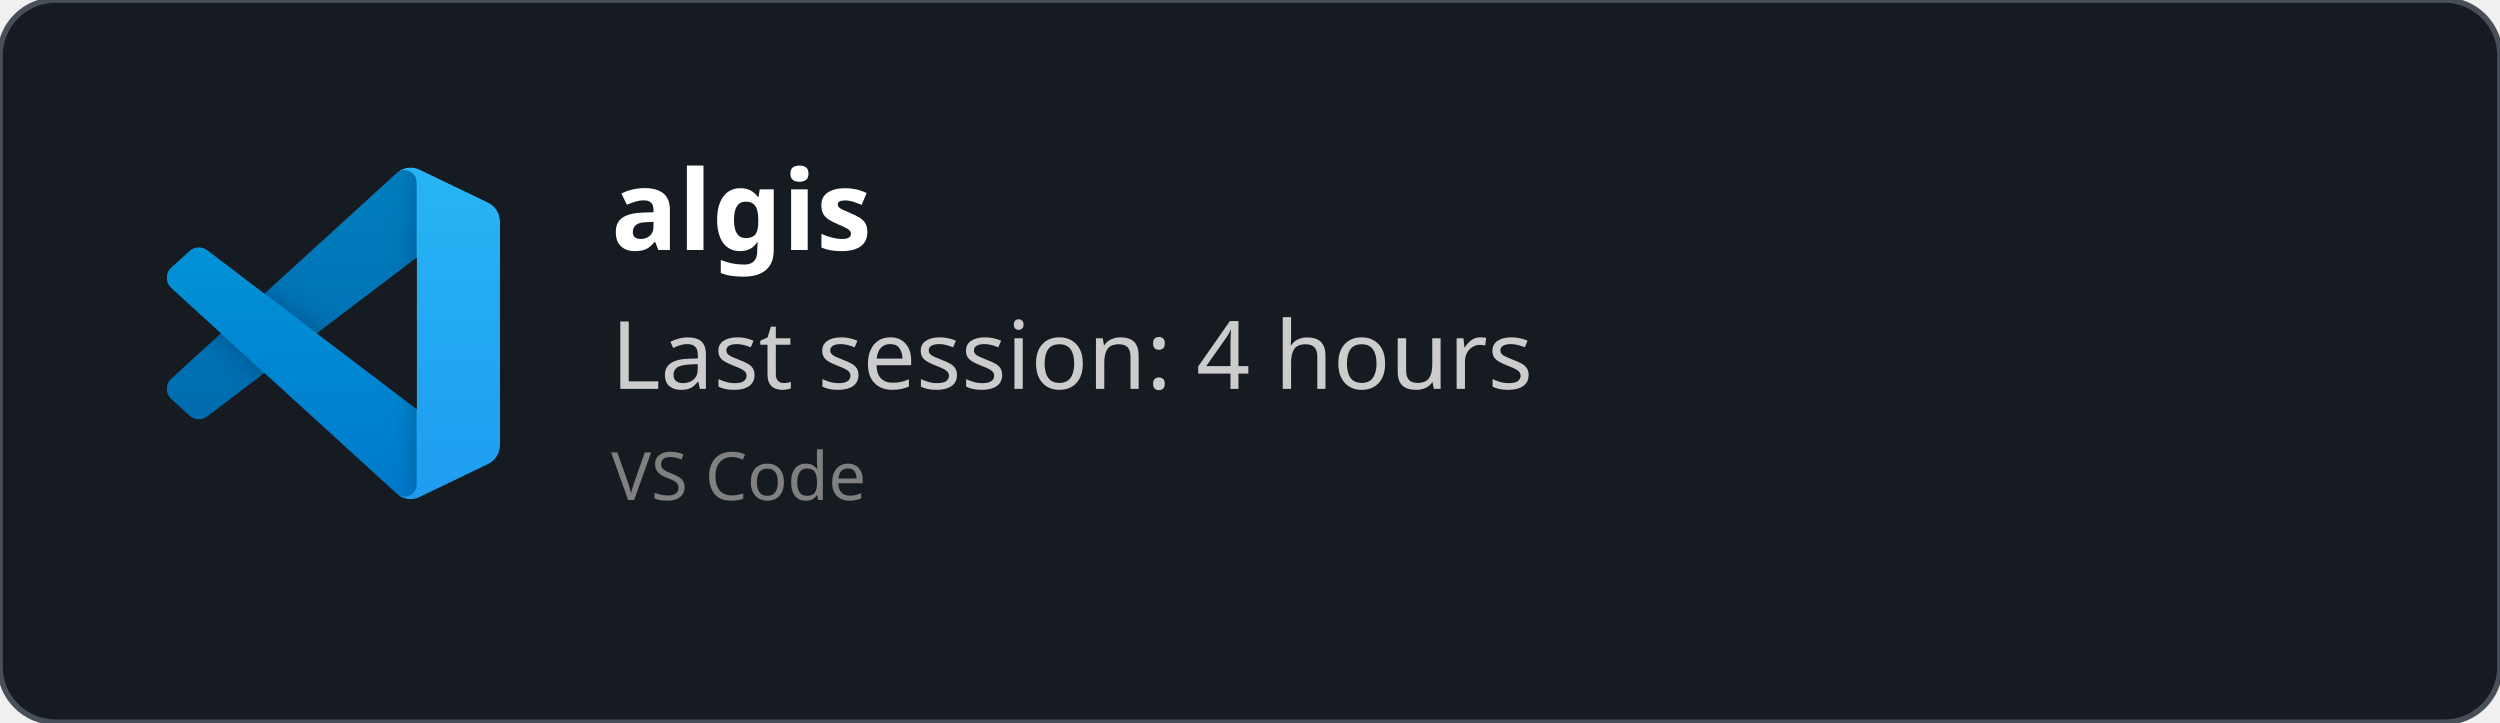
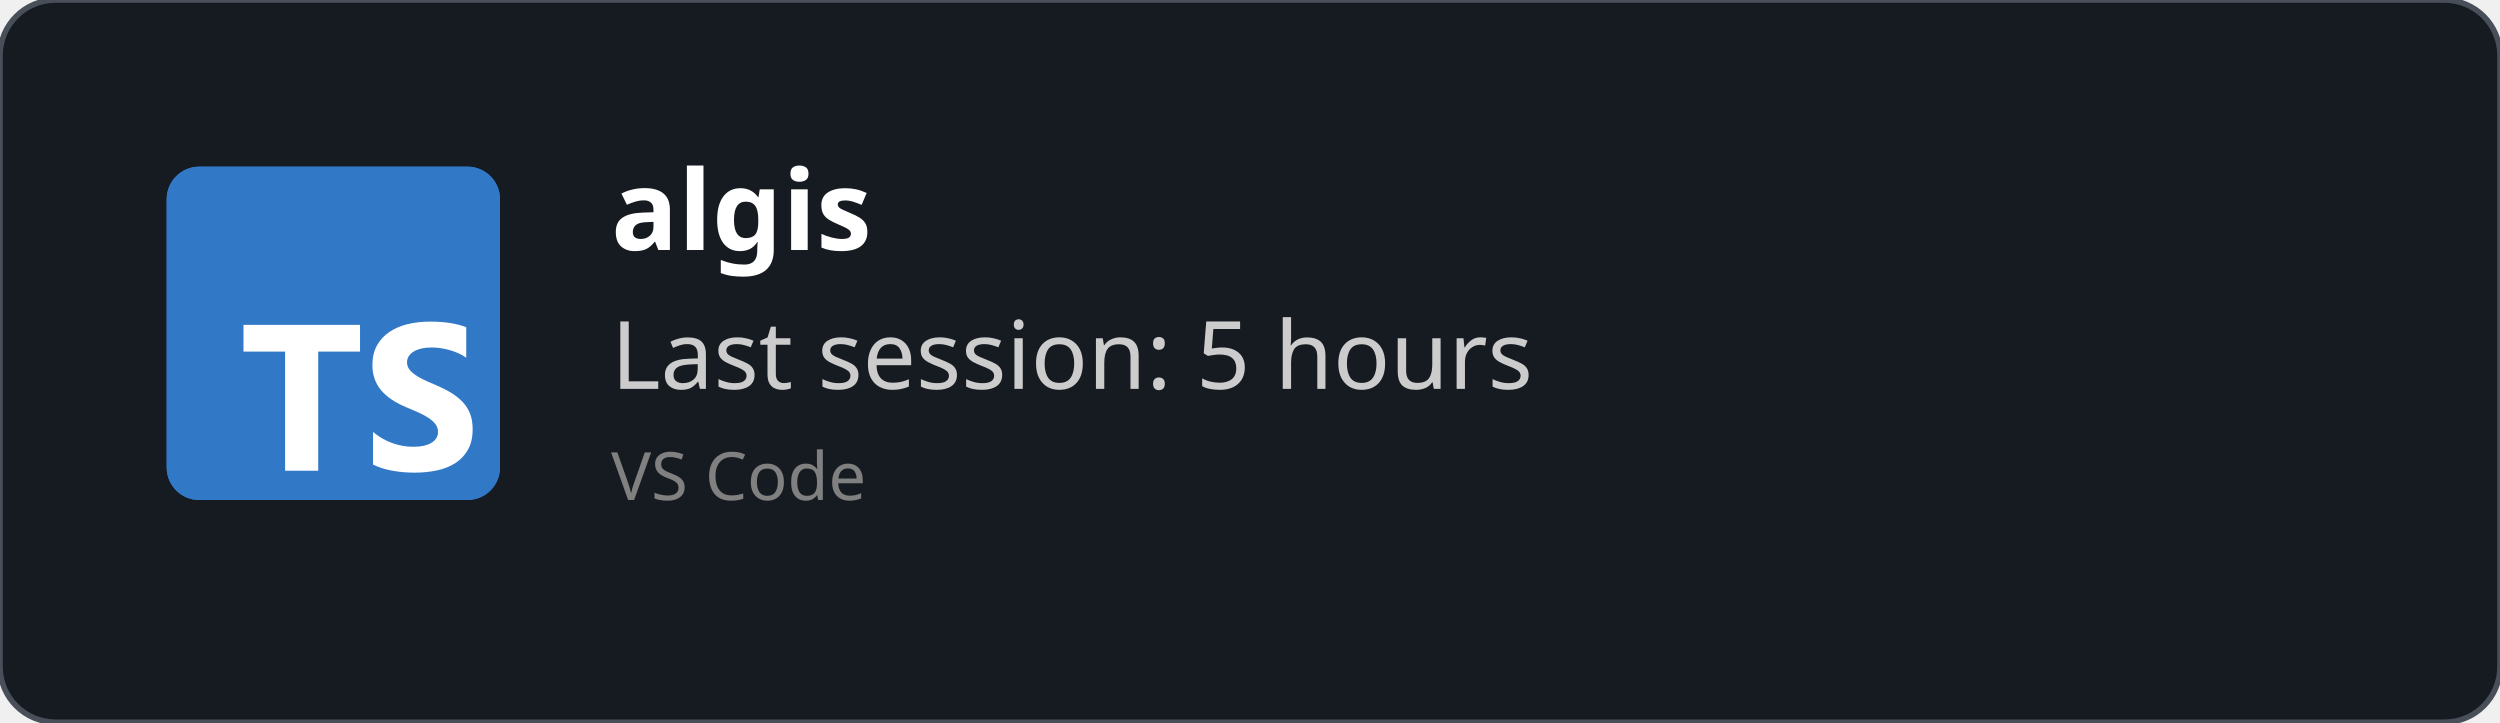
<svg xmlns="http://www.w3.org/2000/svg" width="450" height="130" viewBox="0 0 450 130" fill="none" role="img">
  <style>
    *{
        font-family: 'Segoe UI', Ubuntu, monospace
    }
    </style>
  <defs>
    <clipPath id="horizontalClip" x="20" y="20" width="500" height="200">
      <rect x="90" y="20" width="300" height="50" />
    </clipPath>
  </defs>
  <rect width="450" height="130" fill="rgba(22,27,34)" stroke="#484f58" stroke-width="1" fill-opacity="1" stroke-opacity="1" x="0" y="0" rx="10px" ry="10px">
    </rect>
-   <svg width="60" height="60" x="30" y="30" viewBox="0 0 100 100" fill="none" id="vscode">
-     <mask id="mask0" mask-type="alpha" maskUnits="userSpaceOnUse" x="0" y="0" width="100" height="100">
-       <path fill-rule="evenodd" clip-rule="evenodd" d="M70.912 99.317C72.487 99.931 74.283 99.891 75.873 99.126L96.461 89.22C98.624 88.179 100 85.989 100 83.587V16.413C100 14.011 98.624 11.822 96.461 10.781L75.873 0.874C73.786 -0.13 71.345 0.116 69.513 1.447C69.252 1.637 69.003 1.849 68.769 2.083L29.355 38.041L12.187 25.01C10.589 23.797 8.354 23.896 6.869 25.246L1.363 30.255C-0.453 31.906 -0.455 34.763 1.359 36.417L16.247 50L1.359 63.583C-0.455 65.237 -0.453 68.094 1.363 69.745L6.869 74.754C8.354 76.104 10.589 76.204 12.187 74.99L29.355 61.959L68.769 97.917C69.392 98.541 70.125 99.01 70.912 99.317ZM75.015 27.299L45.109 50L75.015 72.701V27.299Z" fill="white" />
-     </mask>
-     <g mask="url(#mask0)">
-       <path d="M96.461 10.796L75.857 0.876C73.472 -0.273 70.622 0.212 68.75 2.083L1.299 63.583C-0.516 65.237 -0.514 68.094 1.303 69.745L6.813 74.754C8.298 76.104 10.535 76.204 12.134 74.99L93.361 13.37C96.086 11.303 100 13.246 100 16.667V16.427C100 14.027 98.625 11.838 96.461 10.796Z" fill="#0065A9" />
-       <g filter="url(#filter0_d)">
-         <path d="M96.461 89.204L75.857 99.124C73.472 100.273 70.622 99.788 68.75 97.917L1.299 36.417C-0.516 34.763 -0.514 31.906 1.303 30.255L6.813 25.246C8.298 23.896 10.535 23.796 12.134 25.009L93.361 86.63C96.086 88.697 100 86.754 100 83.333V83.573C100 85.974 98.625 88.162 96.461 89.204Z" fill="#007ACC" />
-       </g>
-       <g filter="url(#filter1_d)">
-         <path d="M75.858 99.126C73.472 100.274 70.622 99.788 68.75 97.917C71.056 100.223 75 98.59 75 95.328V4.672C75 1.41 71.056 -0.223 68.75 2.083C70.622 0.211 73.472 -0.274 75.858 0.874L96.459 10.781C98.623 11.822 100 14.011 100 16.413V83.587C100 85.989 98.623 88.179 96.459 89.22L75.858 99.126Z" fill="#1F9CF0" />
-       </g>
-       <g style="mix-blend-mode:overlay" opacity="0.25">
-         <path fill-rule="evenodd" clip-rule="evenodd" d="M70.851 99.317C72.426 99.931 74.222 99.891 75.812 99.126L96.4 89.22C98.563 88.179 99.939 85.989 99.939 83.587V16.413C99.939 14.011 98.564 11.822 96.4 10.781L75.812 0.874C73.725 -0.13 71.284 0.116 69.453 1.447C69.191 1.637 68.942 1.849 68.708 2.083L29.294 38.041L12.126 25.01C10.528 23.796 8.293 23.896 6.809 25.246L1.302 30.255C-0.513 31.906 -0.515 34.763 1.298 36.417L16.186 50L1.298 63.583C-0.515 65.237 -0.513 68.094 1.302 69.745L6.809 74.754C8.293 76.104 10.528 76.204 12.126 74.99L29.294 61.959L68.708 97.917C69.332 98.54 70.064 99.01 70.851 99.317ZM74.954 27.299L45.048 50L74.954 72.701V27.299Z" fill="url(#paint0_linear)" />
-       </g>
-     </g>
-     <defs>
-       <filter id="filter0_d" x="-8.394" y="15.829" width="116.727" height="92.246" filterUnits="userSpaceOnUse" color-interpolation-filters="sRGB">
-         <feFlood flood-opacity="0" result="BackgroundImageFix" />
-         <feColorMatrix in="SourceAlpha" type="matrix" values="0 0 0 0 0 0 0 0 0 0 0 0 0 0 0 0 0 0 127 0" />
-         <feOffset />
-         <feGaussianBlur stdDeviation="4.167" />
-         <feColorMatrix type="matrix" values="0 0 0 0 0 0 0 0 0 0 0 0 0 0 0 0 0 0 0.25 0" />
-         <feBlend mode="overlay" in2="BackgroundImageFix" result="effect1_dropShadow" />
-         <feBlend mode="normal" in="SourceGraphic" in2="effect1_dropShadow" result="shape" />
-       </filter>
-       <filter id="filter1_d" x="60.417" y="-8.076" width="47.917" height="116.151" filterUnits="userSpaceOnUse" color-interpolation-filters="sRGB">
-         <feFlood flood-opacity="0" result="BackgroundImageFix" />
-         <feColorMatrix in="SourceAlpha" type="matrix" values="0 0 0 0 0 0 0 0 0 0 0 0 0 0 0 0 0 0 127 0" />
-         <feOffset />
-         <feGaussianBlur stdDeviation="4.167" />
-         <feColorMatrix type="matrix" values="0 0 0 0 0 0 0 0 0 0 0 0 0 0 0 0 0 0 0.25 0" />
-         <feBlend mode="overlay" in2="BackgroundImageFix" result="effect1_dropShadow" />
-         <feBlend mode="normal" in="SourceGraphic" in2="effect1_dropShadow" result="shape" />
-       </filter>
-       <linearGradient id="paint0_linear" x1="49.939" y1="0.258" x2="49.939" y2="99.742" gradientUnits="userSpaceOnUse">
-         <stop stop-color="white" />
-         <stop offset="1" stop-color="white" stop-opacity="0" />
-       </linearGradient>
-     </defs>
+   <svg fill="none" height="60" viewBox="0 0 512 512" width="60" x="30" y="30">
+     <rect fill="#3178c6" height="512" rx="50" width="512" />
+     <rect fill="#3178c6" height="512" rx="50" width="512" />
+     <path clip-rule="evenodd" d="m316.939 407.424v50.061c8.138 4.172 17.763 7.3 28.875 9.386s22.823 3.129 35.135 3.129c11.999 0 23.397-1.147 34.196-3.442 10.799-2.294 20.268-6.075 28.406-11.342 8.138-5.266 14.581-12.15 19.328-20.65s7.121-19.007 7.121-31.522c0-9.074-1.356-17.026-4.069-23.857s-6.625-12.906-11.738-18.225c-5.112-5.319-11.242-10.091-18.389-14.315s-15.207-8.213-24.18-11.967c-6.573-2.712-12.468-5.345-17.685-7.9-5.217-2.556-9.651-5.163-13.303-7.822-3.652-2.66-6.469-5.476-8.451-8.448-1.982-2.973-2.974-6.336-2.974-10.091 0-3.441.887-6.544 2.661-9.308s4.278-5.136 7.512-7.118c3.235-1.981 7.199-3.52 11.894-4.615 4.696-1.095 9.912-1.642 15.651-1.642 4.173 0 8.581.313 13.224.938 4.643.626 9.312 1.591 14.008 2.894 4.695 1.304 9.259 2.947 13.694 4.928 4.434 1.982 8.529 4.276 12.285 6.884v-46.776c-7.616-2.92-15.937-5.084-24.962-6.492s-19.381-2.112-31.066-2.112c-11.895 0-23.163 1.278-33.805 3.833s-20.006 6.544-28.093 11.967c-8.086 5.424-14.476 12.333-19.171 20.729-4.695 8.395-7.043 18.433-7.043 30.114 0 14.914 4.304 27.638 12.912 38.172 8.607 10.533 21.675 19.45 39.204 26.751 6.886 2.816 13.303 5.579 19.25 8.291s11.086 5.528 15.415 8.448c4.33 2.92 7.747 6.101 10.252 9.543 2.504 3.441 3.756 7.352 3.756 11.733 0 3.233-.783 6.231-2.348 8.995s-3.939 5.162-7.121 7.196-7.147 3.624-11.894 4.771c-4.748 1.148-10.303 1.721-16.668 1.721-10.851 0-21.597-1.903-32.24-5.71-10.642-3.806-20.502-9.516-29.579-17.13zm-84.159-123.342h64.22v-41.082h-179v41.082h63.906v182.918h50.874z" fill="#fff" fill-rule="evenodd" />
  </svg>
  <text x="110" y="45" font-size="20" clip-path="url(#horizontalClip)" font-weight="bold" font-family="Ubuntu" fill="white">
    algis
    </text>
  <text x="110" y="70" font-size="17px" font-family="Ubuntu" fill="#ccc">
-     Last session: 4 hours
+     Last session: 5 hours
    </text>
  <text x="110" y="90" font-size="12px" font-family="Ubuntu" fill="grey">
    VS Code
    </text>
</svg>
